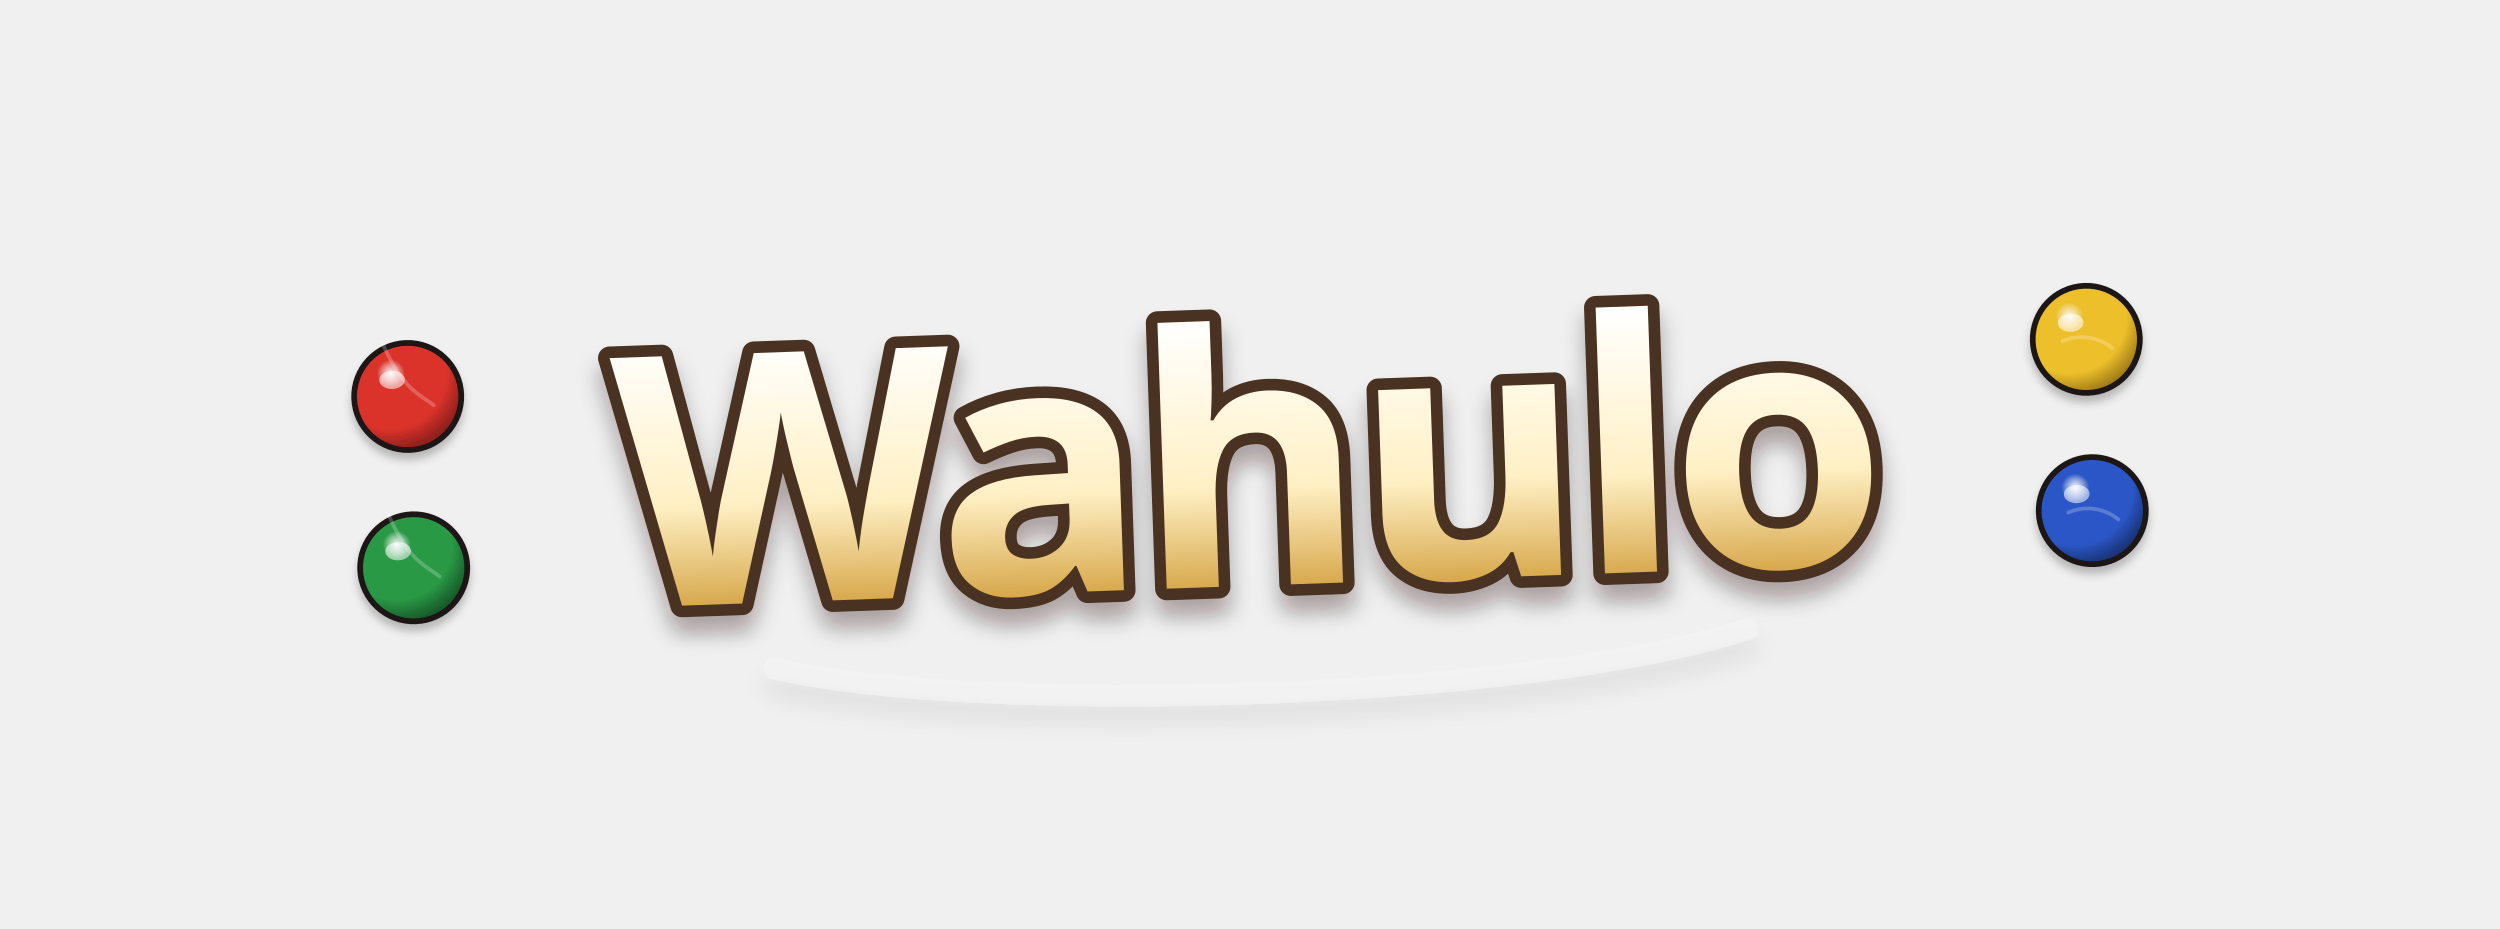
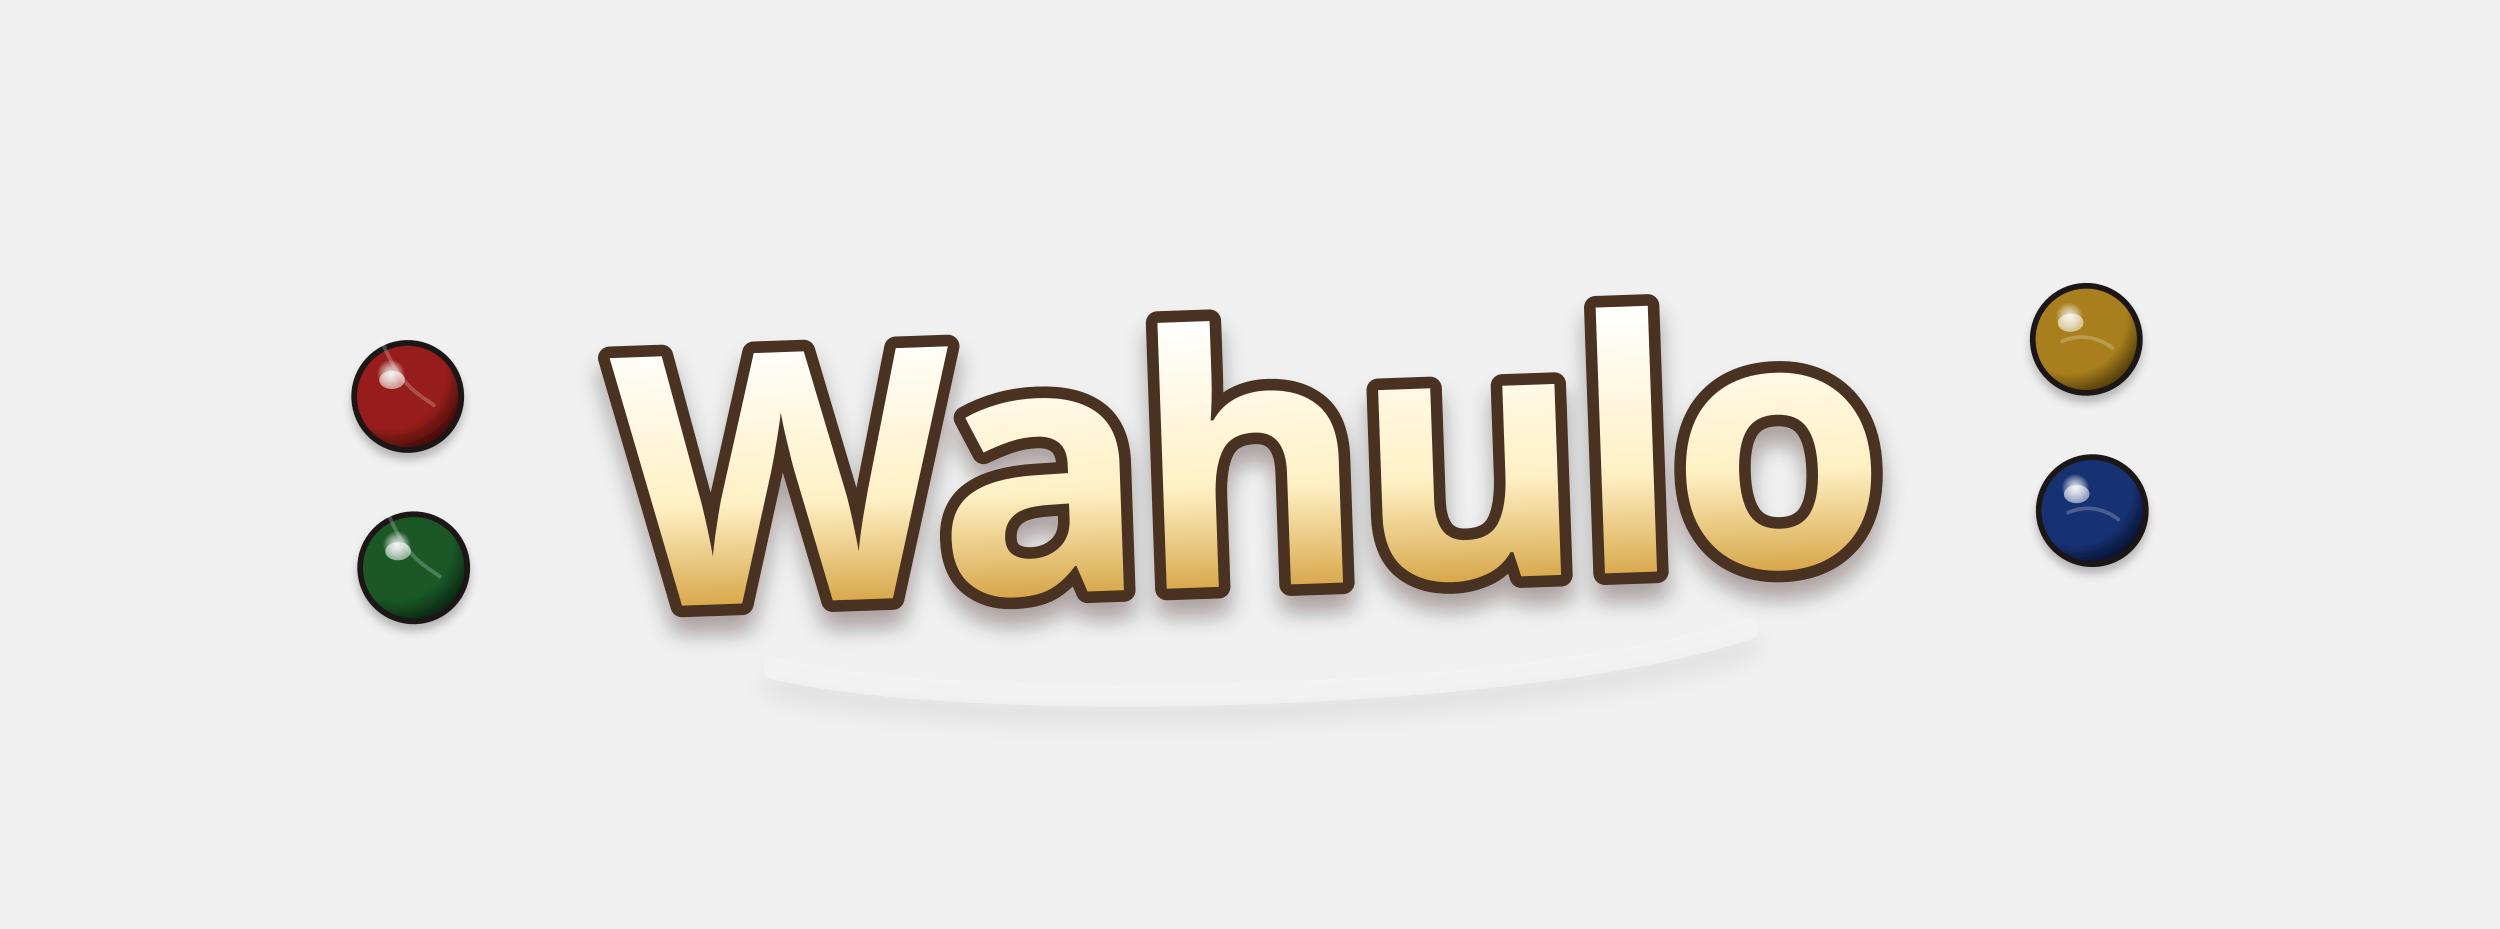
<svg xmlns="http://www.w3.org/2000/svg" width="2100" height="780" viewBox="0 0 1400 520">
  <defs>
    <radialGradient id="marbleRed" cx="35%" cy="28%" r="72%">
-       <stop offset="0%" stop-color="#ffffff" stop-opacity=".75" />
-       <stop offset="18%" stop-color="#db332b" stop-opacity="1" />
-       <stop offset="72%" stop-color="#db332b" stop-opacity="1" />
-       <stop offset="100%" stop-color="#8e201c" />
+       <stop offset="0%" stop-color="#f3ede7" stop-opacity=".62" />
+       <stop offset="18%" stop-color="#971f1a" stop-opacity="1" />
+       <stop offset="72%" stop-color="#971f1a" stop-opacity="1" />
+       <stop offset="100%" stop-color="#4b0d0a" />
    </radialGradient>
    <radialGradient id="marbleGreen" cx="35%" cy="28%" r="72%">
-       <stop offset="0%" stop-color="#ffffff" stop-opacity=".70" />
-       <stop offset="18%" stop-color="#299945" stop-opacity="1" />
-       <stop offset="72%" stop-color="#299945" stop-opacity="1" />
-       <stop offset="100%" stop-color="#185b29" />
+       <stop offset="0%" stop-color="#eff3ec" stop-opacity=".60" />
+       <stop offset="18%" stop-color="#1a5928" stop-opacity="1" />
+       <stop offset="72%" stop-color="#1a5928" stop-opacity="1" />
+       <stop offset="100%" stop-color="#0c2b14" />
    </radialGradient>
    <radialGradient id="marbleYellow" cx="35%" cy="28%" r="72%">
-       <stop offset="0%" stop-color="#fffdf0" stop-opacity=".82" />
-       <stop offset="18%" stop-color="#edbf2b" stop-opacity="1" />
-       <stop offset="74%" stop-color="#edbf2b" stop-opacity="1" />
-       <stop offset="100%" stop-color="#a57f18" />
+       <stop offset="0%" stop-color="#f8f1dc" stop-opacity=".66" />
+       <stop offset="18%" stop-color="#a87f1d" stop-opacity="1" />
+       <stop offset="74%" stop-color="#a87f1d" stop-opacity="1" />
+       <stop offset="100%" stop-color="#59420b" />
    </radialGradient>
    <radialGradient id="marbleBlue" cx="35%" cy="28%" r="72%">
-       <stop offset="0%" stop-color="#ffffff" stop-opacity=".70" />
-       <stop offset="18%" stop-color="#2b57c7" stop-opacity="1" />
-       <stop offset="74%" stop-color="#2b57c7" stop-opacity="1" />
-       <stop offset="100%" stop-color="#1a3479" />
+       <stop offset="0%" stop-color="#eceff7" stop-opacity=".60" />
+       <stop offset="18%" stop-color="#173173" stop-opacity="1" />
+       <stop offset="74%" stop-color="#173173" stop-opacity="1" />
+       <stop offset="100%" stop-color="#0a1536" />
    </radialGradient>
    <linearGradient id="ivoryBody" x1="0" y1="0" x2="0" y2="1">
      <stop offset="0%" stop-color="#ffffff" />
      <stop offset="62%" stop-color="#fff0c4" />
      <stop offset="100%" stop-color="#d7a74a" />
    </linearGradient>
    <filter id="softShadow" x="-20%" y="-20%" width="140%" height="160%">
      <feDropShadow dx="0" dy="10" stdDeviation="6" flood-color="#140f0a" flood-opacity=".32" />
    </filter>
    <filter id="tinyShadow" x="-20%" y="-20%" width="140%" height="160%">
      <feDropShadow dx="0" dy="4" stdDeviation="2.5" flood-color="#140f0a" flood-opacity=".24" />
    </filter>
  </defs>
  <rect width="100%" height="100%" fill="none" />
  <g filter="url(#tinyShadow)">
    <g transform="rotate(-2 230 270)">
      <circle cx="230" cy="222" r="30" fill="url(#marbleRed)" stroke="#1a1712" stroke-width="3.2" />
      <ellipse cx="221.6" cy="212.4" rx="7.2" ry="5.1" fill="#ffffff" opacity=".55" />
      <path d="M 216.5 190.6 C 227.0 218.4, 237.5 221.4, 244.4 227.4" fill="none" stroke="#ffffff" stroke-width="2.1" stroke-linecap="round" opacity=".22" />
      <circle cx="230" cy="318" r="30" fill="url(#marbleGreen)" stroke="#1a1712" stroke-width="3.2" />
      <ellipse cx="221.6" cy="308.4" rx="7.2" ry="5.1" fill="#ffffff" opacity=".55" />
      <path d="M 216.5 286.6 C 227.0 314.4, 237.5 317.4, 244.4 323.4" fill="none" stroke="#ffffff" stroke-width="2.1" stroke-linecap="round" opacity=".22" />
    </g>
    <g transform="rotate(-2 1170 238)">
      <circle cx="1170" cy="190" r="30" fill="url(#marbleYellow)" stroke="#1a1712" stroke-width="3.2" />
      <ellipse cx="1161.6" cy="180.4" rx="7.2" ry="5.1" fill="#ffffff" opacity=".55" />
      <path d="M 1156.5 190.6 C 1167.0 186.4, 1177.5 189.4, 1184.4 195.4" fill="none" stroke="#ffffff" stroke-width="2.1" stroke-linecap="round" opacity=".22" />
      <circle cx="1170" cy="286" r="30" fill="url(#marbleBlue)" stroke="#1a1712" stroke-width="3.2" />
      <ellipse cx="1161.6" cy="276.4" rx="7.2" ry="5.1" fill="#ffffff" opacity=".55" />
      <path d="M 1156.5 286.6 C 1167.0 282.4, 1177.5 285.4, 1184.4 291.4" fill="none" stroke="#ffffff" stroke-width="2.1" stroke-linecap="round" opacity=".22" />
    </g>
  </g>
  <g filter="url(#softShadow)" transform="rotate(-2 700 260)">
    <text x="700" y="328" text-anchor="middle" font-family="'Nunito','Arial Rounded MT Bold','Aptos Rounded','Verdana',sans-serif" font-size="196" font-weight="1000" letter-spacing="-6px" fill="none" stroke="#4a3220" stroke-width="13" stroke-linejoin="round" stroke-linecap="round">Wahulo</text>
    <text x="700" y="328" text-anchor="middle" font-family="'Nunito','Arial Rounded MT Bold','Aptos Rounded','Verdana',sans-serif" font-size="196" font-weight="1000" letter-spacing="-6px" fill="url(#ivoryBody)">Wahulo</text>
    <path d="M430 365 C540 395, 850 398, 975 362" fill="none" stroke="#ffffff" stroke-opacity=".22" stroke-width="12" stroke-linecap="round" />
  </g>
</svg>
